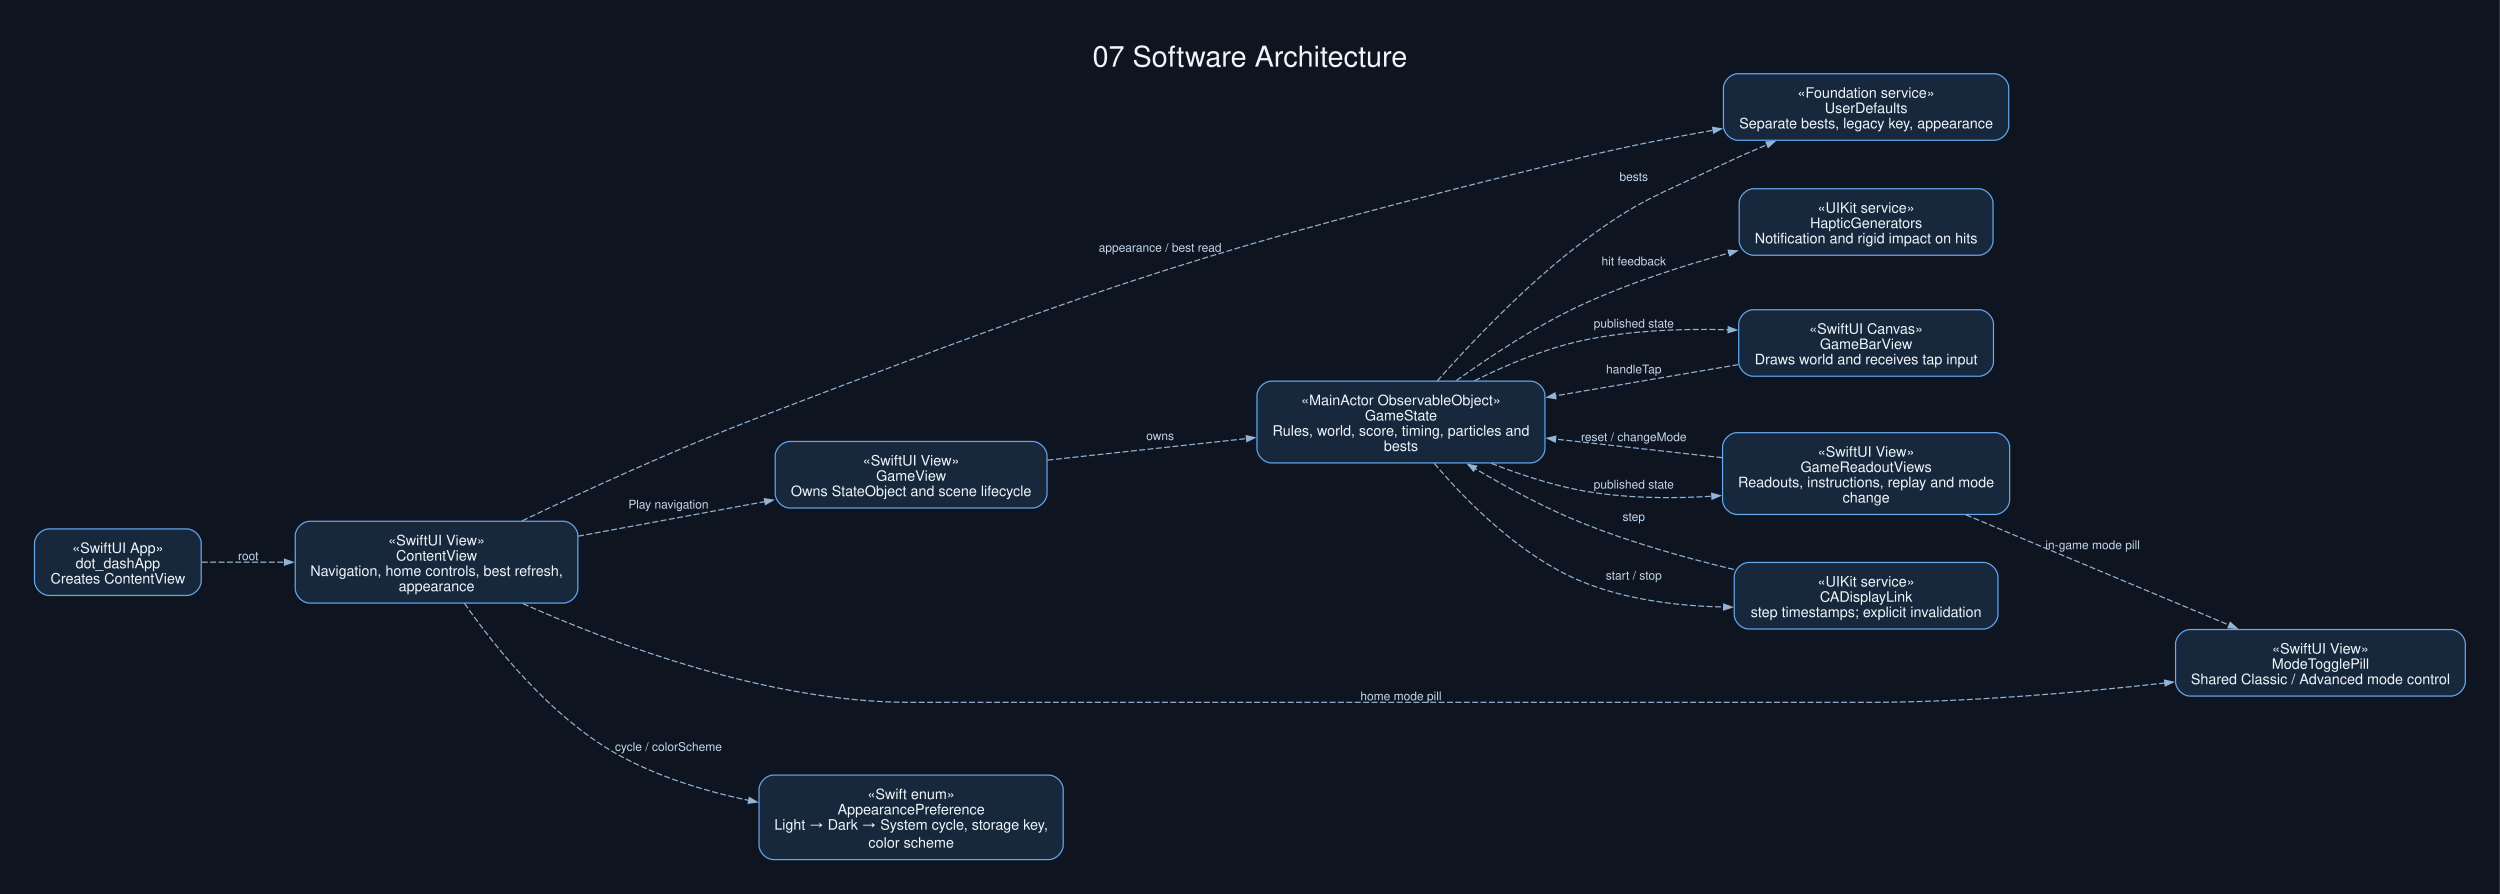
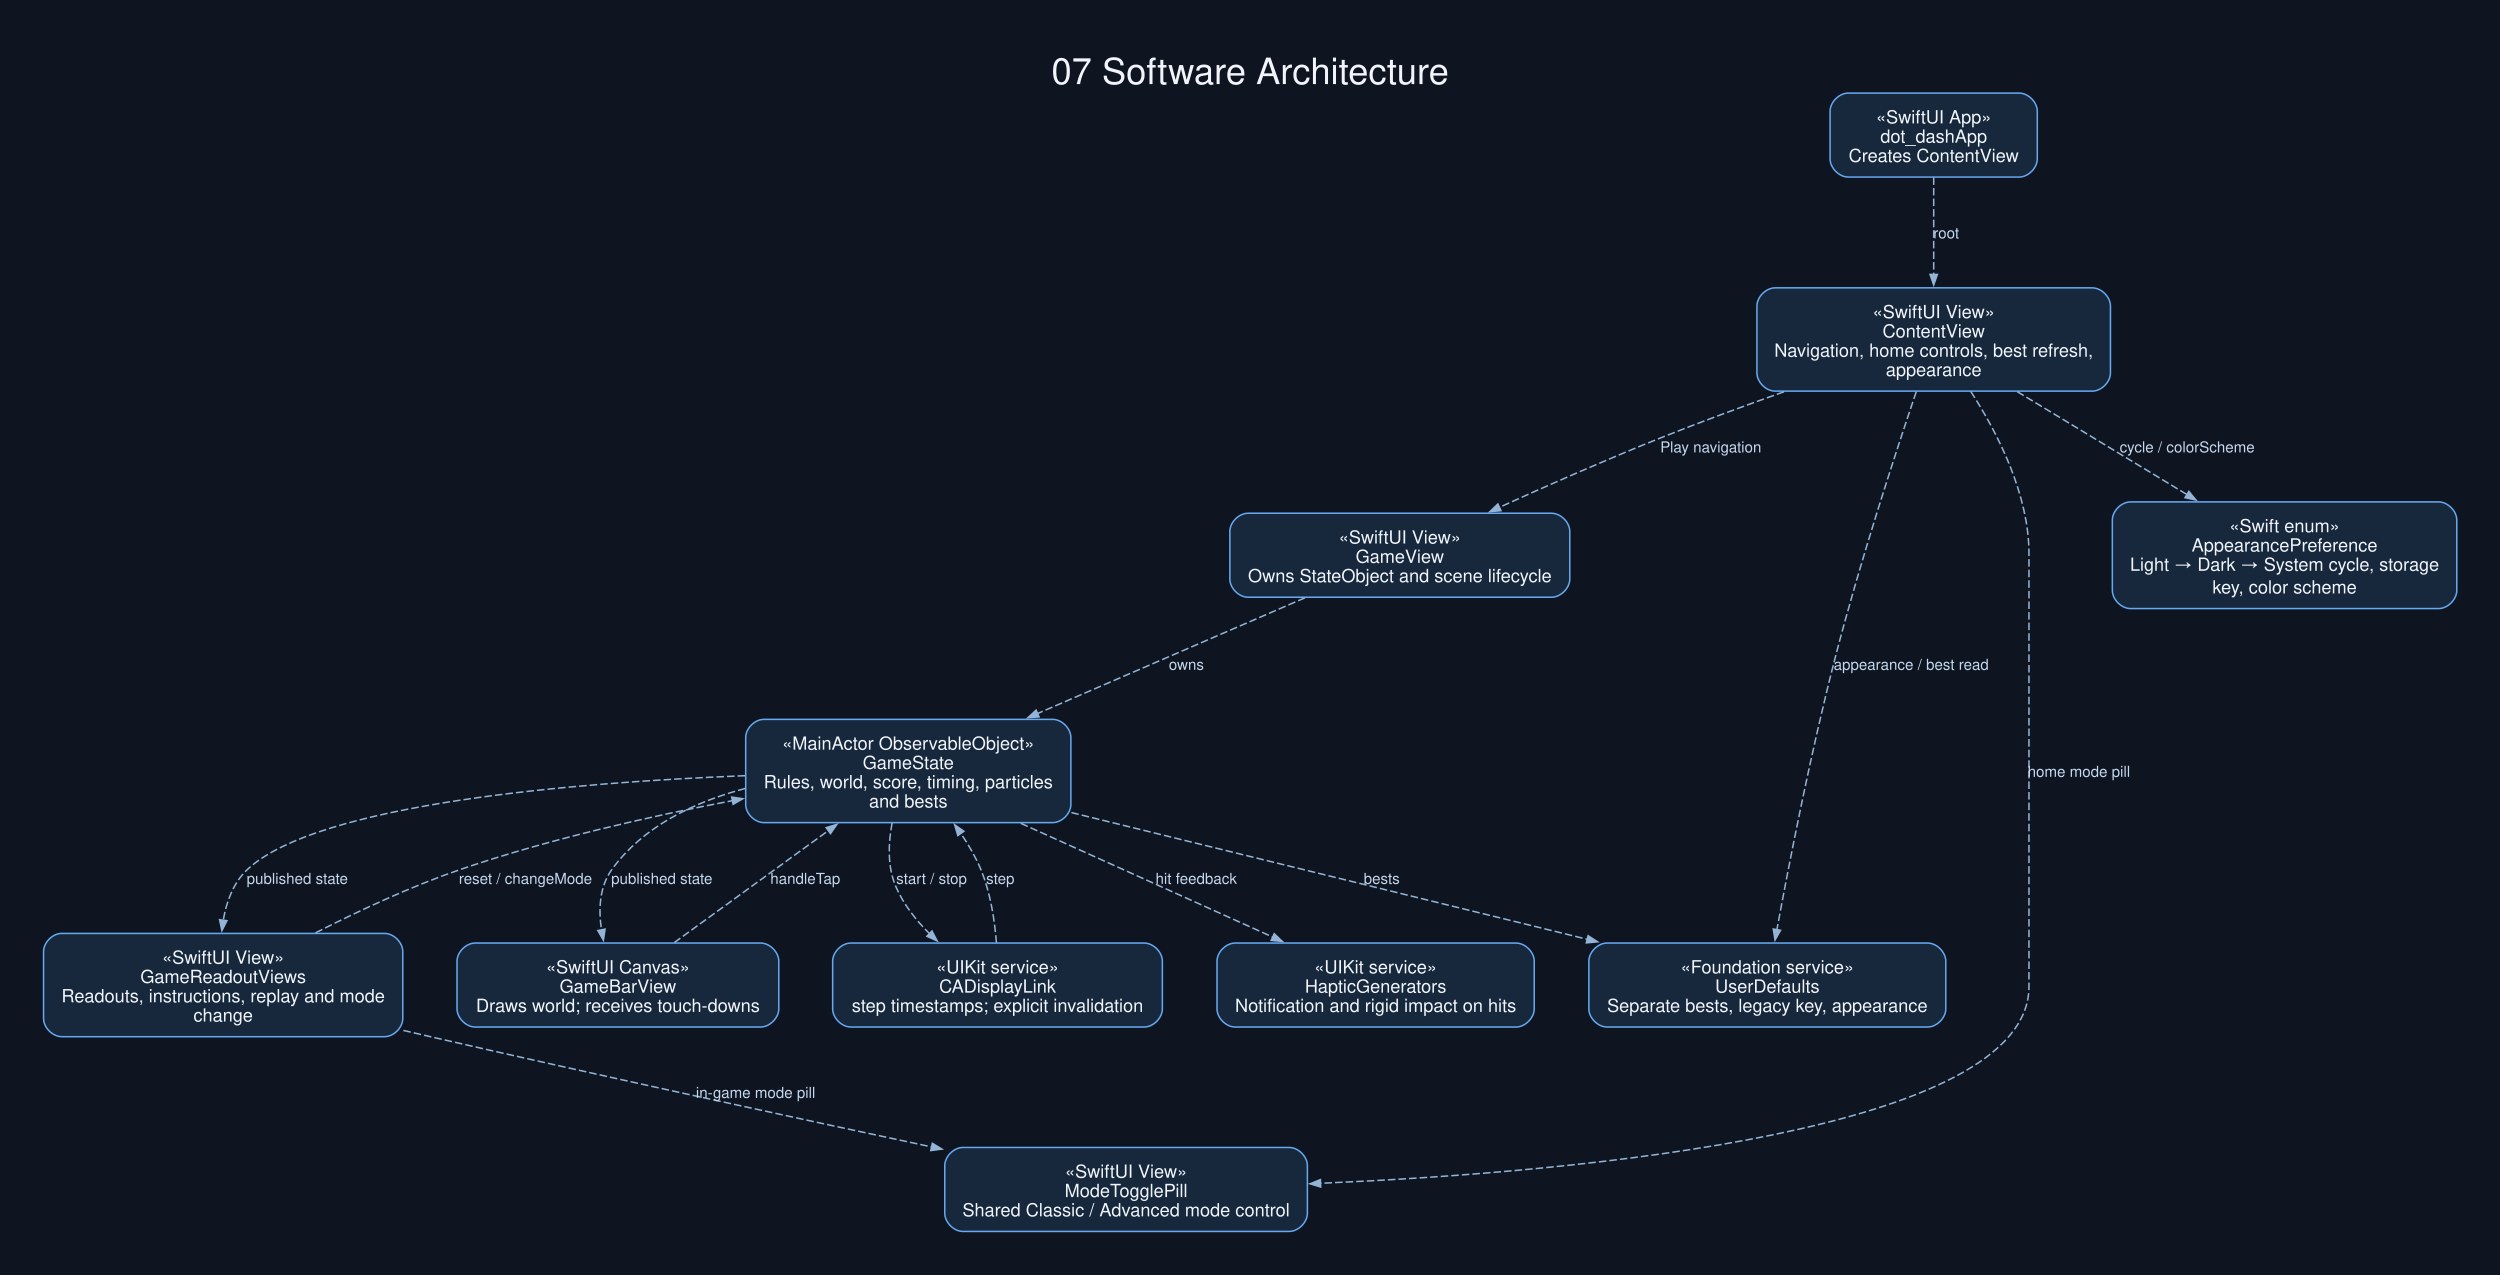
- <svg xmlns="http://www.w3.org/2000/svg" width="2087pt" height="746pt" viewBox="0.00 0.00 2087.00 746.00">
-   <g id="graph0" class="graph" transform="scale(1 1) rotate(0) translate(28.8 717.58)">
-     <polygon fill="#0e1520" stroke="none" points="-28.8,28.8 -28.8,-717.58 2058.07,-717.58 2058.07,28.8 -28.8,28.8" />
-     <text xml:space="preserve" text-anchor="middle" x="1014.64" y="-661.98" font-family="Helvetica,sans-Serif" font-size="24.00" fill="#f1f5fb">07 Software Architecture</text>
+ <svg xmlns="http://www.w3.org/2000/svg" width="1653pt" height="843pt" viewBox="0.00 0.00 1653.00 843.00">
+   <g id="graph0" class="graph" transform="scale(1 1) rotate(0) translate(28.8 814.23)">
+     <polygon fill="#0e1520" stroke="none" points="-28.8,28.8 -28.8,-814.23 1624.44,-814.23 1624.44,28.8 -28.8,28.8" />
+     <text xml:space="preserve" text-anchor="middle" x="797.82" y="-758.63" font-family="Helvetica,sans-Serif" font-size="24.00" fill="#f1f5fb">07 Software Architecture</text>
    <g id="node1" class="node">
-       <path fill="#17283d" stroke="#66a9f1" d="M127.17,-276.03C127.17,-276.03 12,-276.03 12,-276.03 6,-276.03 0,-270.03 0,-264.03 0,-264.03 0,-232.5 0,-232.5 0,-226.5 6,-220.5 12,-220.5 12,-220.5 127.17,-220.5 127.17,-220.5 133.17,-220.5 139.17,-226.5 139.17,-232.5 139.17,-232.5 139.17,-264.03 139.17,-264.03 139.17,-270.03 133.17,-276.03 127.17,-276.03" />
-       <text xml:space="preserve" text-anchor="middle" x="69.59" y="-255.99" font-family="Helvetica,sans-Serif" font-size="12.00" fill="#f1f5fb">«SwiftUI App»</text>
-       <text xml:space="preserve" text-anchor="middle" x="69.59" y="-243.24" font-family="Helvetica,sans-Serif" font-size="12.00" fill="#f1f5fb">dot_dashApp</text>
-       <text xml:space="preserve" text-anchor="middle" x="69.59" y="-230.49" font-family="Helvetica,sans-Serif" font-size="12.00" fill="#f1f5fb">Creates ContentView</text>
+       <path fill="#17283d" stroke="#66a9f1" d="M1306.26,-752.68C1306.26,-752.68 1193.25,-752.68 1193.25,-752.68 1187.25,-752.68 1181.25,-746.68 1181.25,-740.68 1181.25,-740.68 1181.25,-709.15 1181.25,-709.15 1181.25,-703.15 1187.25,-697.15 1193.25,-697.15 1193.25,-697.15 1306.26,-697.15 1306.26,-697.15 1312.26,-697.15 1318.26,-703.15 1318.26,-709.15 1318.26,-709.15 1318.26,-740.68 1318.26,-740.68 1318.26,-746.68 1312.26,-752.68 1306.26,-752.68" />
+       <text xml:space="preserve" text-anchor="middle" x="1249.76" y="-732.64" font-family="Helvetica,sans-Serif" font-size="12.00" fill="#f1f5fb">«SwiftUI App»</text>
+       <text xml:space="preserve" text-anchor="middle" x="1249.76" y="-719.89" font-family="Helvetica,sans-Serif" font-size="12.00" fill="#f1f5fb">dot_dashApp</text>
+       <text xml:space="preserve" text-anchor="middle" x="1249.76" y="-707.14" font-family="Helvetica,sans-Serif" font-size="12.00" fill="#f1f5fb">Creates ContentView</text>
    </g>
    <g id="node2" class="node">
-       <path fill="#17283d" stroke="#66a9f1" d="M441.59,-282.4C441.59,-282.4 229.67,-282.4 229.67,-282.4 223.67,-282.4 217.67,-276.4 217.67,-270.4 217.67,-270.4 217.67,-226.12 217.67,-226.12 217.67,-220.12 223.67,-214.12 229.67,-214.12 229.67,-214.12 441.59,-214.12 441.59,-214.12 447.59,-214.12 453.59,-220.12 453.59,-226.12 453.59,-226.12 453.59,-270.4 453.59,-270.4 453.59,-276.4 447.59,-282.4 441.59,-282.4" />
-       <text xml:space="preserve" text-anchor="middle" x="335.63" y="-262.37" font-family="Helvetica,sans-Serif" font-size="12.00" fill="#f1f5fb">«SwiftUI View»</text>
-       <text xml:space="preserve" text-anchor="middle" x="335.63" y="-249.61" font-family="Helvetica,sans-Serif" font-size="12.00" fill="#f1f5fb">ContentView</text>
-       <text xml:space="preserve" text-anchor="middle" x="335.63" y="-236.86" font-family="Helvetica,sans-Serif" font-size="12.00" fill="#f1f5fb">Navigation, home controls, best refresh,</text>
-       <text xml:space="preserve" text-anchor="middle" x="335.63" y="-224.11" font-family="Helvetica,sans-Serif" font-size="12.00" fill="#f1f5fb">appearance</text>
+       <path fill="#17283d" stroke="#66a9f1" d="M1354.64,-623.9C1354.64,-623.9 1144.88,-623.9 1144.88,-623.9 1138.88,-623.9 1132.88,-617.9 1132.88,-611.9 1132.88,-611.9 1132.88,-567.62 1132.88,-567.62 1132.88,-561.62 1138.88,-555.62 1144.88,-555.62 1144.88,-555.62 1354.64,-555.62 1354.64,-555.62 1360.64,-555.62 1366.64,-561.62 1366.64,-567.62 1366.64,-567.62 1366.64,-611.9 1366.64,-611.9 1366.64,-617.9 1360.64,-623.9 1354.64,-623.9" />
+       <text xml:space="preserve" text-anchor="middle" x="1249.76" y="-603.86" font-family="Helvetica,sans-Serif" font-size="12.00" fill="#f1f5fb">«SwiftUI View»</text>
+       <text xml:space="preserve" text-anchor="middle" x="1249.76" y="-591.11" font-family="Helvetica,sans-Serif" font-size="12.00" fill="#f1f5fb">ContentView</text>
+       <text xml:space="preserve" text-anchor="middle" x="1249.76" y="-578.36" font-family="Helvetica,sans-Serif" font-size="12.00" fill="#f1f5fb">Navigation, home controls, best refresh,</text>
+       <text xml:space="preserve" text-anchor="middle" x="1249.76" y="-565.61" font-family="Helvetica,sans-Serif" font-size="12.00" fill="#f1f5fb">appearance</text>
    </g>
    <g id="edge1" class="edge">
-       <path fill="none" stroke="#93b4d7" stroke-dasharray="5,2" d="M139.61,-248.26C160.87,-248.26 184.97,-248.26 208.8,-248.26" />
-       <polygon fill="#93b4d7" stroke="#93b4d7" points="208.7,-250.72 215.7,-248.27 208.7,-245.82 208.7,-250.72" />
-       <text xml:space="preserve" text-anchor="middle" x="178.42" y="-250.01" font-family="Helvetica,sans-Serif" font-size="10.00" fill="#c4d8ef">root</text>
+       <path fill="none" stroke="#93b4d7" stroke-dasharray="5,2" d="M1249.76,-696.97C1249.76,-678.53 1249.76,-653.73 1249.76,-632.72" />
+       <polygon fill="#93b4d7" stroke="#93b4d7" points="1252.21,-632.8 1249.76,-625.8 1247.31,-632.8 1252.21,-632.8" />
+       <text xml:space="preserve" text-anchor="middle" x="1258.01" y="-656.65" font-family="Helvetica,sans-Serif" font-size="10.00" fill="#c4d8ef">root</text>
    </g>
    <g id="node3" class="node">
-       <path fill="#17283d" stroke="#66a9f1" d="M833.26,-349.03C833.26,-349.03 630.34,-349.03 630.34,-349.03 624.34,-349.03 618.34,-343.03 618.34,-337.03 618.34,-337.03 618.34,-305.5 618.34,-305.5 618.34,-299.5 624.34,-293.5 630.34,-293.5 630.34,-293.5 833.26,-293.5 833.26,-293.5 839.26,-293.5 845.26,-299.5 845.26,-305.5 845.26,-305.5 845.26,-337.03 845.26,-337.03 845.26,-343.03 839.26,-349.03 833.26,-349.03" />
-       <text xml:space="preserve" text-anchor="middle" x="731.8" y="-328.99" font-family="Helvetica,sans-Serif" font-size="12.00" fill="#f1f5fb">«SwiftUI View»</text>
-       <text xml:space="preserve" text-anchor="middle" x="731.8" y="-316.24" font-family="Helvetica,sans-Serif" font-size="12.00" fill="#f1f5fb">GameView</text>
-       <text xml:space="preserve" text-anchor="middle" x="731.8" y="-303.49" font-family="Helvetica,sans-Serif" font-size="12.00" fill="#f1f5fb">Owns StateObject and scene lifecycle</text>
+       <path fill="#17283d" stroke="#66a9f1" d="M997.14,-474.87C997.14,-474.87 796.38,-474.87 796.38,-474.87 790.38,-474.87 784.38,-468.87 784.38,-462.87 784.38,-462.87 784.38,-431.34 784.38,-431.34 784.38,-425.34 790.38,-419.34 796.38,-419.34 796.38,-419.34 997.14,-419.34 997.14,-419.34 1003.14,-419.34 1009.14,-425.34 1009.14,-431.34 1009.14,-431.34 1009.14,-462.87 1009.14,-462.87 1009.14,-468.87 1003.14,-474.87 997.14,-474.87" />
+       <text xml:space="preserve" text-anchor="middle" x="896.76" y="-454.83" font-family="Helvetica,sans-Serif" font-size="12.00" fill="#f1f5fb">«SwiftUI View»</text>
+       <text xml:space="preserve" text-anchor="middle" x="896.76" y="-442.08" font-family="Helvetica,sans-Serif" font-size="12.00" fill="#f1f5fb">GameView</text>
+       <text xml:space="preserve" text-anchor="middle" x="896.76" y="-429.33" font-family="Helvetica,sans-Serif" font-size="12.00" fill="#f1f5fb">Owns StateObject and scene lifecycle</text>
    </g>
    <g id="edge2" class="edge">
-       <path fill="none" stroke="#93b4d7" stroke-dasharray="5,2" d="M453.83,-269.97C503.05,-279.09 560.29,-289.69 609.9,-298.88" />
-       <polygon fill="#93b4d7" stroke="#93b4d7" points="609.3,-301.25 616.63,-300.12 610.19,-296.44 609.3,-301.25" />
-       <text xml:space="preserve" text-anchor="middle" x="529.22" y="-293.05" font-family="Helvetica,sans-Serif" font-size="10.00" fill="#c4d8ef">Play navigation</text>
+       <path fill="none" stroke="#93b4d7" stroke-dasharray="5,2" d="M1150.74,-555.17C1124.05,-545.7 1095.29,-535.11 1069.01,-524.62 1033.41,-510.42 994.33,-493.2 962.41,-478.7" />
+       <polygon fill="#93b4d7" stroke="#93b4d7" points="963.64,-476.56 956.26,-475.89 961.61,-481.02 963.64,-476.56" />
+       <text xml:space="preserve" text-anchor="middle" x="1102.38" y="-515.12" font-family="Helvetica,sans-Serif" font-size="10.00" fill="#c4d8ef">Play navigation</text>
    </g>
    <g id="node8" class="node">
-       <path fill="#17283d" stroke="#66a9f1" d="M1636.1,-656.03C1636.1,-656.03 1421.93,-656.03 1421.93,-656.03 1415.93,-656.03 1409.93,-650.03 1409.93,-644.03 1409.93,-644.03 1409.93,-612.5 1409.93,-612.5 1409.93,-606.5 1415.93,-600.5 1421.93,-600.5 1421.93,-600.5 1636.1,-600.5 1636.1,-600.5 1642.1,-600.5 1648.1,-606.5 1648.1,-612.5 1648.1,-612.5 1648.1,-644.03 1648.1,-644.03 1648.1,-650.03 1642.1,-656.03 1636.1,-656.03" />
-       <text xml:space="preserve" text-anchor="middle" x="1529.02" y="-635.99" font-family="Helvetica,sans-Serif" font-size="12.00" fill="#f1f5fb">«Foundation service»</text>
-       <text xml:space="preserve" text-anchor="middle" x="1529.02" y="-623.24" font-family="Helvetica,sans-Serif" font-size="12.00" fill="#f1f5fb">UserDefaults</text>
-       <text xml:space="preserve" text-anchor="middle" x="1529.02" y="-610.49" font-family="Helvetica,sans-Serif" font-size="12.00" fill="#f1f5fb">Separate bests, legacy key, appearance</text>
+       <path fill="#17283d" stroke="#66a9f1" d="M1245.76,-190.69C1245.76,-190.69 1033.75,-190.69 1033.75,-190.69 1027.75,-190.69 1021.75,-184.69 1021.75,-178.69 1021.75,-178.69 1021.75,-147.16 1021.75,-147.16 1021.75,-141.16 1027.75,-135.16 1033.75,-135.16 1033.75,-135.16 1245.76,-135.16 1245.76,-135.16 1251.76,-135.16 1257.76,-141.16 1257.76,-147.16 1257.76,-147.16 1257.76,-178.69 1257.76,-178.69 1257.76,-184.69 1251.76,-190.69 1245.76,-190.69" />
+       <text xml:space="preserve" text-anchor="middle" x="1139.76" y="-170.65" font-family="Helvetica,sans-Serif" font-size="12.00" fill="#f1f5fb">«Foundation service»</text>
+       <text xml:space="preserve" text-anchor="middle" x="1139.76" y="-157.9" font-family="Helvetica,sans-Serif" font-size="12.00" fill="#f1f5fb">UserDefaults</text>
+       <text xml:space="preserve" text-anchor="middle" x="1139.76" y="-145.15" font-family="Helvetica,sans-Serif" font-size="12.00" fill="#f1f5fb">Separate bests, legacy key, appearance</text>
    </g>
    <g id="edge11" class="edge">
-       <path fill="none" stroke="#93b4d7" stroke-dasharray="5,2" d="M407.1,-282.81C460.64,-308.38 536.48,-343.15 604.84,-369.26 904,-483.53 980.94,-509.84 1291.93,-586.26 1327.26,-594.95 1365.98,-602.6 1401.66,-608.91" />
-       <polygon fill="#93b4d7" stroke="#93b4d7" points="1400.89,-611.26 1408.21,-610.05 1401.74,-606.43 1400.89,-611.26" />
-       <text xml:space="preserve" text-anchor="middle" x="939.64" y="-507.47" font-family="Helvetica,sans-Serif" font-size="10.00" fill="#c4d8ef">appearance / best read</text>
+       <path fill="none" stroke="#93b4d7" stroke-dasharray="5,2" d="M1238.21,-555.19C1224.4,-514.33 1201.14,-443.05 1185.01,-380.84 1168.57,-317.48 1153.99,-242.51 1146.06,-199.36" />
+       <polygon fill="#93b4d7" stroke="#93b4d7" points="1148.51,-199.1 1144.84,-192.66 1143.69,-199.98 1148.51,-199.1" />
+       <text xml:space="preserve" text-anchor="middle" x="1234.88" y="-371.34" font-family="Helvetica,sans-Serif" font-size="10.00" fill="#c4d8ef">appearance / best read</text>
    </g>
    <g id="node10" class="node">
-       <path fill="#17283d" stroke="#66a9f1" d="M2017.27,-192.03C2017.27,-192.03 1799.35,-192.03 1799.35,-192.03 1793.35,-192.03 1787.35,-186.03 1787.35,-180.03 1787.35,-180.03 1787.35,-148.5 1787.35,-148.5 1787.35,-142.5 1793.35,-136.5 1799.35,-136.5 1799.35,-136.5 2017.27,-136.5 2017.27,-136.5 2023.27,-136.5 2029.27,-142.5 2029.27,-148.5 2029.27,-148.5 2029.27,-180.03 2029.27,-180.03 2029.27,-186.03 2023.27,-192.03 2017.27,-192.03" />
-       <text xml:space="preserve" text-anchor="middle" x="1908.31" y="-171.99" font-family="Helvetica,sans-Serif" font-size="12.00" fill="#f1f5fb">«SwiftUI View»</text>
-       <text xml:space="preserve" text-anchor="middle" x="1908.31" y="-159.24" font-family="Helvetica,sans-Serif" font-size="12.00" fill="#f1f5fb">ModeTogglePill</text>
-       <text xml:space="preserve" text-anchor="middle" x="1908.31" y="-146.49" font-family="Helvetica,sans-Serif" font-size="12.00" fill="#f1f5fb">Shared Classic / Advanced mode control</text>
+       <path fill="#17283d" stroke="#66a9f1" d="M823.64,-55.53C823.64,-55.53 607.88,-55.53 607.88,-55.53 601.88,-55.53 595.88,-49.53 595.88,-43.53 595.88,-43.53 595.88,-12 595.88,-12 595.88,-6 601.88,0 607.88,0 607.88,0 823.64,0 823.64,0 829.64,0 835.64,-6 835.64,-12 835.64,-12 835.64,-43.53 835.64,-43.53 835.64,-49.53 829.64,-55.53 823.64,-55.53" />
+       <text xml:space="preserve" text-anchor="middle" x="715.76" y="-35.49" font-family="Helvetica,sans-Serif" font-size="12.00" fill="#f1f5fb">«SwiftUI View»</text>
+       <text xml:space="preserve" text-anchor="middle" x="715.76" y="-22.74" font-family="Helvetica,sans-Serif" font-size="12.00" fill="#f1f5fb">ModeTogglePill</text>
+       <text xml:space="preserve" text-anchor="middle" x="715.76" y="-9.99" font-family="Helvetica,sans-Serif" font-size="12.00" fill="#f1f5fb">Shared Classic / Advanced mode control</text>
    </g>
    <g id="edge14" class="edge">
-       <path fill="none" stroke="#93b4d7" stroke-dasharray="5,2" d="M407.76,-213.64C485.28,-179.14 613.91,-131.26 730.8,-131.26 730.8,-131.26 730.8,-131.26 1530.02,-131.26 1612.95,-131.26 1705.76,-139.28 1778.57,-147.41" />
-       <polygon fill="#93b4d7" stroke="#93b4d7" points="1778.17,-149.82 1785.4,-148.18 1778.72,-144.96 1778.17,-149.82" />
-       <text xml:space="preserve" text-anchor="middle" x="1140.72" y="-133.01" font-family="Helvetica,sans-Serif" font-size="10.00" fill="#c4d8ef">home mode pill</text>
+       <path fill="none" stroke="#93b4d7" stroke-dasharray="5,2" d="M1274.29,-555.37C1291.98,-527.98 1312.76,-487.44 1312.76,-448.1 1312.76,-448.1 1312.76,-448.1 1312.76,-161.92 1312.76,-66.66 1019.56,-39.52 844.11,-31.81" />
+       <polygon fill="#93b4d7" stroke="#93b4d7" points="844.46,-29.37 837.36,-31.52 844.25,-34.27 844.46,-29.37" />
+       <text xml:space="preserve" text-anchor="middle" x="1345.76" y="-300.57" font-family="Helvetica,sans-Serif" font-size="10.00" fill="#c4d8ef">home mode pill</text>
    </g>
    <g id="node11" class="node">
-       <path fill="#17283d" stroke="#66a9f1" d="M846.76,-70.53C846.76,-70.53 616.84,-70.53 616.84,-70.53 610.84,-70.53 604.84,-64.53 604.84,-58.53 604.84,-58.53 604.84,-12 604.84,-12 604.84,-6 610.84,0 616.84,0 616.84,0 846.76,0 846.76,0 852.76,0 858.76,-6 858.76,-12 858.76,-12 858.76,-58.53 858.76,-58.53 858.76,-64.53 852.76,-70.53 846.76,-70.53" />
-       <text xml:space="preserve" text-anchor="middle" x="731.8" y="-50.49" font-family="Helvetica,sans-Serif" font-size="12.00" fill="#f1f5fb">«Swift enum»</text>
-       <text xml:space="preserve" text-anchor="middle" x="731.8" y="-37.74" font-family="Helvetica,sans-Serif" font-size="12.00" fill="#f1f5fb">AppearancePreference</text>
-       <text xml:space="preserve" text-anchor="middle" x="731.8" y="-24.99" font-family="Helvetica,sans-Serif" font-size="12.00" fill="#f1f5fb">Light → Dark → System cycle, storage key,</text>
-       <text xml:space="preserve" text-anchor="middle" x="731.8" y="-9.99" font-family="Helvetica,sans-Serif" font-size="12.00" fill="#f1f5fb">color scheme</text>
+       <path fill="#17283d" stroke="#66a9f1" d="M1583.63,-482.37C1583.63,-482.37 1379.88,-482.37 1379.88,-482.37 1373.88,-482.37 1367.88,-476.37 1367.88,-470.37 1367.88,-470.37 1367.88,-423.84 1367.88,-423.84 1367.88,-417.84 1373.88,-411.84 1379.88,-411.84 1379.88,-411.84 1583.63,-411.84 1583.63,-411.84 1589.63,-411.84 1595.63,-417.84 1595.63,-423.84 1595.63,-423.84 1595.63,-470.37 1595.63,-470.37 1595.63,-476.37 1589.63,-482.37 1583.63,-482.37" />
+       <text xml:space="preserve" text-anchor="middle" x="1481.76" y="-462.33" font-family="Helvetica,sans-Serif" font-size="12.00" fill="#f1f5fb">«Swift enum»</text>
+       <text xml:space="preserve" text-anchor="middle" x="1481.76" y="-449.58" font-family="Helvetica,sans-Serif" font-size="12.00" fill="#f1f5fb">AppearancePreference</text>
+       <text xml:space="preserve" text-anchor="middle" x="1481.76" y="-436.83" font-family="Helvetica,sans-Serif" font-size="12.00" fill="#f1f5fb">Light → Dark → System cycle, storage</text>
+       <text xml:space="preserve" text-anchor="middle" x="1481.76" y="-421.83" font-family="Helvetica,sans-Serif" font-size="12.00" fill="#f1f5fb">key, color scheme</text>
    </g>
    <g id="edge13" class="edge">
-       <path fill="none" stroke="#93b4d7" stroke-dasharray="5,2" d="M358.92,-213.9C384.67,-177.11 430.51,-119.88 484.59,-89.01 518.47,-69.68 558.62,-57.3 596.55,-49.36" />
-       <polygon fill="#93b4d7" stroke="#93b4d7" points="596.75,-51.82 603.13,-48.04 595.78,-47.02 596.75,-51.82" />
-       <text xml:space="preserve" text-anchor="middle" x="529.22" y="-90.76" font-family="Helvetica,sans-Serif" font-size="10.00" fill="#c4d8ef">cycle / colorScheme</text>
+       <path fill="none" stroke="#93b4d7" stroke-dasharray="5,2" d="M1305.03,-555.25C1338.83,-534.76 1382.21,-508.46 1417.53,-487.04" />
+       <polygon fill="#93b4d7" stroke="#93b4d7" points="1418.47,-489.34 1423.19,-483.61 1415.93,-485.15 1418.47,-489.34" />
+       <text xml:space="preserve" text-anchor="middle" x="1417.34" y="-515.12" font-family="Helvetica,sans-Serif" font-size="10.00" fill="#c4d8ef">cycle / colorScheme</text>
    </g>
    <g id="node4" class="node">
-       <path fill="#17283d" stroke="#66a9f1" d="M1248.93,-399.4C1248.93,-399.4 1032.51,-399.4 1032.51,-399.4 1026.51,-399.4 1020.51,-393.4 1020.51,-387.4 1020.51,-387.4 1020.51,-343.12 1020.51,-343.12 1020.51,-337.12 1026.51,-331.12 1032.51,-331.12 1032.51,-331.12 1248.93,-331.12 1248.93,-331.12 1254.93,-331.12 1260.93,-337.12 1260.93,-343.12 1260.93,-343.12 1260.93,-387.4 1260.93,-387.4 1260.93,-393.4 1254.93,-399.4 1248.93,-399.4" />
-       <text xml:space="preserve" text-anchor="middle" x="1140.72" y="-379.37" font-family="Helvetica,sans-Serif" font-size="12.00" fill="#f1f5fb">«MainActor ObservableObject»</text>
-       <text xml:space="preserve" text-anchor="middle" x="1140.72" y="-366.62" font-family="Helvetica,sans-Serif" font-size="12.00" fill="#f1f5fb">GameState</text>
-       <text xml:space="preserve" text-anchor="middle" x="1140.72" y="-353.87" font-family="Helvetica,sans-Serif" font-size="12.00" fill="#f1f5fb">Rules, world, score, timing, particles and</text>
-       <text xml:space="preserve" text-anchor="middle" x="1140.72" y="-341.12" font-family="Helvetica,sans-Serif" font-size="12.00" fill="#f1f5fb">bests</text>
+       <path fill="#17283d" stroke="#66a9f1" d="M667.26,-338.59C667.26,-338.59 476.25,-338.59 476.25,-338.59 470.25,-338.59 464.25,-332.59 464.25,-326.59 464.25,-326.59 464.25,-282.31 464.25,-282.31 464.25,-276.31 470.25,-270.31 476.25,-270.31 476.25,-270.31 667.26,-270.31 667.26,-270.31 673.26,-270.31 679.26,-276.31 679.26,-282.31 679.26,-282.31 679.26,-326.59 679.26,-326.59 679.26,-332.59 673.26,-338.59 667.26,-338.59" />
+       <text xml:space="preserve" text-anchor="middle" x="571.76" y="-318.55" font-family="Helvetica,sans-Serif" font-size="12.00" fill="#f1f5fb">«MainActor ObservableObject»</text>
+       <text xml:space="preserve" text-anchor="middle" x="571.76" y="-305.8" font-family="Helvetica,sans-Serif" font-size="12.00" fill="#f1f5fb">GameState</text>
+       <text xml:space="preserve" text-anchor="middle" x="571.76" y="-293.05" font-family="Helvetica,sans-Serif" font-size="12.00" fill="#f1f5fb">Rules, world, score, timing, particles</text>
+       <text xml:space="preserve" text-anchor="middle" x="571.76" y="-280.3" font-family="Helvetica,sans-Serif" font-size="12.00" fill="#f1f5fb">and bests</text>
    </g>
    <g id="edge3" class="edge">
-       <path fill="none" stroke="#93b4d7" stroke-dasharray="5,2" d="M845.61,-333.46C897.29,-339.05 958.78,-345.7 1012.14,-351.47" />
-       <polygon fill="#93b4d7" stroke="#93b4d7" points="1011.56,-353.87 1018.78,-352.19 1012.09,-349 1011.56,-353.87" />
-       <text xml:space="preserve" text-anchor="middle" x="939.64" y="-350.25" font-family="Helvetica,sans-Serif" font-size="10.00" fill="#c4d8ef">owns</text>
+       <path fill="none" stroke="#93b4d7" stroke-dasharray="5,2" d="M834.09,-418.99C783.8,-397.22 712.67,-366.43 657.16,-342.41" />
+       <polygon fill="#93b4d7" stroke="#93b4d7" points="658.22,-340.2 650.82,-339.67 656.27,-344.7 658.22,-340.2" />
+       <text xml:space="preserve" text-anchor="middle" x="755.62" y="-371.34" font-family="Helvetica,sans-Serif" font-size="10.00" fill="#c4d8ef">owns</text>
    </g>
    <g id="node5" class="node">
-       <path fill="#17283d" stroke="#66a9f1" d="M1623.35,-459.03C1623.35,-459.03 1434.68,-459.03 1434.68,-459.03 1428.68,-459.03 1422.68,-453.03 1422.68,-447.03 1422.68,-447.03 1422.68,-415.5 1422.68,-415.5 1422.68,-409.5 1428.68,-403.5 1434.68,-403.5 1434.68,-403.5 1623.35,-403.5 1623.35,-403.5 1629.35,-403.5 1635.35,-409.5 1635.35,-415.5 1635.35,-415.5 1635.35,-447.03 1635.35,-447.03 1635.35,-453.03 1629.35,-459.03 1623.35,-459.03" />
-       <text xml:space="preserve" text-anchor="middle" x="1529.02" y="-438.99" font-family="Helvetica,sans-Serif" font-size="12.00" fill="#f1f5fb">«SwiftUI Canvas»</text>
-       <text xml:space="preserve" text-anchor="middle" x="1529.02" y="-426.24" font-family="Helvetica,sans-Serif" font-size="12.00" fill="#f1f5fb">GameBarView</text>
-       <text xml:space="preserve" text-anchor="middle" x="1529.02" y="-413.49" font-family="Helvetica,sans-Serif" font-size="12.00" fill="#f1f5fb">Draws world and receives tap input</text>
+       <path fill="#17283d" stroke="#66a9f1" d="M474.14,-190.69C474.14,-190.69 285.38,-190.69 285.38,-190.69 279.38,-190.69 273.38,-184.69 273.38,-178.69 273.38,-178.69 273.38,-147.16 273.38,-147.16 273.38,-141.16 279.38,-135.16 285.38,-135.16 285.38,-135.16 474.14,-135.16 474.14,-135.16 480.14,-135.16 486.14,-141.16 486.14,-147.16 486.14,-147.16 486.14,-178.69 486.14,-178.69 486.14,-184.69 480.14,-190.69 474.14,-190.69" />
+       <text xml:space="preserve" text-anchor="middle" x="379.76" y="-170.65" font-family="Helvetica,sans-Serif" font-size="12.00" fill="#f1f5fb">«SwiftUI Canvas»</text>
+       <text xml:space="preserve" text-anchor="middle" x="379.76" y="-157.9" font-family="Helvetica,sans-Serif" font-size="12.00" fill="#f1f5fb">GameBarView</text>
+       <text xml:space="preserve" text-anchor="middle" x="379.76" y="-145.15" font-family="Helvetica,sans-Serif" font-size="12.00" fill="#f1f5fb">Draws world; receives touch-downs</text>
    </g>
    <g id="edge4" class="edge">
-       <path fill="none" stroke="#93b4d7" stroke-dasharray="5,2" d="M1202.17,-399.73C1228.8,-413.01 1261.01,-426.59 1291.93,-433.26 1331.21,-441.74 1375.02,-443.43 1414.14,-442.29" />
-       <polygon fill="#93b4d7" stroke="#93b4d7" points="1413.98,-444.75 1420.9,-442.06 1413.82,-439.85 1413.98,-444.75" />
-       <text xml:space="preserve" text-anchor="middle" x="1335.06" y="-444.13" font-family="Helvetica,sans-Serif" font-size="10.00" fill="#c4d8ef">published state</text>
+       <path fill="none" stroke="#93b4d7" stroke-dasharray="5,2" d="M463.98,-292.91C430.24,-283.94 396.45,-267.86 375.76,-239.31 367.54,-227.97 366.87,-212.97 368.89,-199.33" />
+       <polygon fill="#93b4d7" stroke="#93b4d7" points="371.28,-199.89 370.17,-192.55 366.47,-198.98 371.28,-199.89" />
+       <text xml:space="preserve" text-anchor="middle" x="408.76" y="-229.81" font-family="Helvetica,sans-Serif" font-size="10.00" fill="#c4d8ef">published state</text>
    </g>
    <g id="node6" class="node">
-       <path fill="#17283d" stroke="#66a9f1" d="M1636.85,-356.4C1636.85,-356.4 1421.18,-356.4 1421.18,-356.4 1415.18,-356.4 1409.18,-350.4 1409.18,-344.4 1409.18,-344.4 1409.18,-300.12 1409.18,-300.12 1409.18,-294.12 1415.18,-288.12 1421.18,-288.12 1421.18,-288.12 1636.85,-288.12 1636.85,-288.12 1642.85,-288.12 1648.85,-294.12 1648.85,-300.12 1648.85,-300.12 1648.85,-344.4 1648.85,-344.4 1648.85,-350.4 1642.85,-356.4 1636.85,-356.4" />
-       <text xml:space="preserve" text-anchor="middle" x="1529.02" y="-336.37" font-family="Helvetica,sans-Serif" font-size="12.00" fill="#f1f5fb">«SwiftUI View»</text>
-       <text xml:space="preserve" text-anchor="middle" x="1529.02" y="-323.62" font-family="Helvetica,sans-Serif" font-size="12.00" fill="#f1f5fb">GameReadoutViews</text>
-       <text xml:space="preserve" text-anchor="middle" x="1529.02" y="-310.87" font-family="Helvetica,sans-Serif" font-size="12.00" fill="#f1f5fb">Readouts, instructions, replay and mode</text>
-       <text xml:space="preserve" text-anchor="middle" x="1529.02" y="-298.12" font-family="Helvetica,sans-Serif" font-size="12.00" fill="#f1f5fb">change</text>
+       <path fill="#17283d" stroke="#66a9f1" d="M225.51,-197.06C225.51,-197.06 12,-197.06 12,-197.06 6,-197.06 0,-191.06 0,-185.06 0,-185.06 0,-140.78 0,-140.78 0,-134.78 6,-128.78 12,-128.78 12,-128.78 225.51,-128.78 225.51,-128.78 231.51,-128.78 237.51,-134.78 237.51,-140.78 237.51,-140.78 237.51,-185.06 237.51,-185.06 237.51,-191.06 231.51,-197.06 225.51,-197.06" />
+       <text xml:space="preserve" text-anchor="middle" x="118.76" y="-177.02" font-family="Helvetica,sans-Serif" font-size="12.00" fill="#f1f5fb">«SwiftUI View»</text>
+       <text xml:space="preserve" text-anchor="middle" x="118.76" y="-164.27" font-family="Helvetica,sans-Serif" font-size="12.00" fill="#f1f5fb">GameReadoutViews</text>
+       <text xml:space="preserve" text-anchor="middle" x="118.76" y="-151.52" font-family="Helvetica,sans-Serif" font-size="12.00" fill="#f1f5fb">Readouts, instructions, replay and mode</text>
+       <text xml:space="preserve" text-anchor="middle" x="118.76" y="-138.77" font-family="Helvetica,sans-Serif" font-size="12.00" fill="#f1f5fb">change</text>
    </g>
    <g id="edge5" class="edge">
-       <path fill="none" stroke="#93b4d7" stroke-dasharray="5,2" d="M1216.2,-330.76C1239.89,-321.46 1266.54,-312.69 1291.93,-308.01 1326.79,-301.6 1364.99,-301.13 1400.31,-303.33" />
-       <polygon fill="#93b4d7" stroke="#93b4d7" points="1400.08,-305.77 1407.23,-303.8 1400.42,-300.88 1400.08,-305.77" />
-       <text xml:space="preserve" text-anchor="middle" x="1335.06" y="-309.76" font-family="Helvetica,sans-Serif" font-size="10.00" fill="#c4d8ef">published state</text>
+       <path fill="none" stroke="#93b4d7" stroke-dasharray="5,2" d="M463.88,-301.35C350.11,-296.82 181.02,-282.73 134.76,-239.31 125.47,-230.6 120.88,-217.95 118.77,-205.49" />
+       <polygon fill="#93b4d7" stroke="#93b4d7" points="121.24,-205.5 117.92,-198.87 116.38,-206.13 121.24,-205.5" />
+       <text xml:space="preserve" text-anchor="middle" x="167.76" y="-229.81" font-family="Helvetica,sans-Serif" font-size="10.00" fill="#c4d8ef">published state</text>
    </g>
    <g id="node7" class="node">
-       <path fill="#17283d" stroke="#66a9f1" d="M1627.1,-248.03C1627.1,-248.03 1430.93,-248.03 1430.93,-248.03 1424.93,-248.03 1418.93,-242.03 1418.93,-236.03 1418.93,-236.03 1418.93,-204.5 1418.93,-204.5 1418.93,-198.5 1424.93,-192.5 1430.93,-192.5 1430.93,-192.5 1627.1,-192.5 1627.1,-192.5 1633.1,-192.5 1639.1,-198.5 1639.1,-204.5 1639.1,-204.5 1639.1,-236.03 1639.1,-236.03 1639.1,-242.03 1633.1,-248.03 1627.1,-248.03" />
-       <text xml:space="preserve" text-anchor="middle" x="1529.02" y="-227.99" font-family="Helvetica,sans-Serif" font-size="12.00" fill="#f1f5fb">«UIKit service»</text>
-       <text xml:space="preserve" text-anchor="middle" x="1529.02" y="-215.24" font-family="Helvetica,sans-Serif" font-size="12.00" fill="#f1f5fb">CADisplayLink</text>
-       <text xml:space="preserve" text-anchor="middle" x="1529.02" y="-202.49" font-family="Helvetica,sans-Serif" font-size="12.00" fill="#f1f5fb">step timestamps; explicit invalidation</text>
+       <path fill="#17283d" stroke="#66a9f1" d="M727.76,-190.69C727.76,-190.69 533.75,-190.69 533.75,-190.69 527.75,-190.69 521.75,-184.69 521.75,-178.69 521.75,-178.69 521.75,-147.16 521.75,-147.16 521.75,-141.16 527.75,-135.16 533.75,-135.16 533.75,-135.16 727.76,-135.16 727.76,-135.16 733.76,-135.16 739.76,-141.16 739.76,-147.16 739.76,-147.16 739.76,-178.69 739.76,-178.69 739.76,-184.69 733.76,-190.69 727.76,-190.69" />
+       <text xml:space="preserve" text-anchor="middle" x="630.76" y="-170.65" font-family="Helvetica,sans-Serif" font-size="12.00" fill="#f1f5fb">«UIKit service»</text>
+       <text xml:space="preserve" text-anchor="middle" x="630.76" y="-157.9" font-family="Helvetica,sans-Serif" font-size="12.00" fill="#f1f5fb">CADisplayLink</text>
+       <text xml:space="preserve" text-anchor="middle" x="630.76" y="-145.15" font-family="Helvetica,sans-Serif" font-size="12.00" fill="#f1f5fb">step timestamps; explicit invalidation</text>
    </g>
    <g id="edge9" class="edge">
-       <path fill="none" stroke="#93b4d7" stroke-dasharray="5,2" d="M1168.49,-330.79C1195.67,-298.71 1240.94,-252.84 1291.93,-232.01 1328.73,-216.99 1371.48,-211.65 1410.41,-210.82" />
-       <polygon fill="#93b4d7" stroke="#93b4d7" points="1410.17,-213.27 1417.14,-210.73 1410.11,-208.37 1410.17,-213.27" />
-       <text xml:space="preserve" text-anchor="middle" x="1335.06" y="-233.76" font-family="Helvetica,sans-Serif" font-size="10.00" fill="#c4d8ef">start / stop</text>
+       <path fill="none" stroke="#93b4d7" stroke-dasharray="5,2" d="M561.06,-270.1C558.5,-256.59 557.91,-241.13 563.51,-228.06 568.51,-216.38 576.79,-205.82 585.87,-196.79" />
+       <polygon fill="#93b4d7" stroke="#93b4d7" points="587.41,-198.7 590.83,-192.12 584.05,-195.14 587.41,-198.7" />
+       <text xml:space="preserve" text-anchor="middle" x="587.13" y="-229.81" font-family="Helvetica,sans-Serif" font-size="10.00" fill="#c4d8ef">start / stop</text>
    </g>
    <g id="edge10" class="edge">
-       <path fill="none" stroke="#93b4d7" stroke-dasharray="5,2" d="M1171,-399.6C1199.68,-431.93 1245.71,-480.46 1291.93,-515.26 1339.53,-551.11 1355.4,-554.61 1409.18,-580.26 1421.07,-585.94 1433.82,-591.55 1446.39,-596.83" />
-       <polygon fill="#93b4d7" stroke="#93b4d7" points="1445.39,-599.07 1452.79,-599.5 1447.27,-594.55 1445.39,-599.07" />
-       <text xml:space="preserve" text-anchor="middle" x="1335.06" y="-566.62" font-family="Helvetica,sans-Serif" font-size="10.00" fill="#c4d8ef">bests</text>
+       <path fill="none" stroke="#93b4d7" stroke-dasharray="5,2" d="M679.59,-276.96C777.02,-253.03 920.15,-217.87 1020.86,-193.13" />
+       <polygon fill="#93b4d7" stroke="#93b4d7" points="1021.26,-195.55 1027.48,-191.5 1020.09,-190.79 1021.26,-195.55" />
+       <text xml:space="preserve" text-anchor="middle" x="884.79" y="-229.81" font-family="Helvetica,sans-Serif" font-size="10.00" fill="#c4d8ef">bests</text>
    </g>
    <g id="node9" class="node">
-       <path fill="#17283d" stroke="#66a9f1" d="M1622.98,-560.03C1622.98,-560.03 1435.06,-560.03 1435.06,-560.03 1429.06,-560.03 1423.06,-554.03 1423.06,-548.03 1423.06,-548.03 1423.06,-516.5 1423.06,-516.5 1423.06,-510.5 1429.06,-504.5 1435.06,-504.5 1435.06,-504.5 1622.98,-504.5 1622.98,-504.5 1628.98,-504.5 1634.98,-510.5 1634.98,-516.5 1634.98,-516.5 1634.98,-548.03 1634.98,-548.03 1634.98,-554.03 1628.98,-560.03 1622.98,-560.03" />
-       <text xml:space="preserve" text-anchor="middle" x="1529.02" y="-539.99" font-family="Helvetica,sans-Serif" font-size="12.00" fill="#f1f5fb">«UIKit service»</text>
-       <text xml:space="preserve" text-anchor="middle" x="1529.02" y="-527.24" font-family="Helvetica,sans-Serif" font-size="12.00" fill="#f1f5fb">HapticGenerators</text>
-       <text xml:space="preserve" text-anchor="middle" x="1529.02" y="-514.49" font-family="Helvetica,sans-Serif" font-size="12.00" fill="#f1f5fb">Notification and rigid impact on hits</text>
+       <path fill="#17283d" stroke="#66a9f1" d="M973.64,-190.69C973.64,-190.69 787.88,-190.69 787.88,-190.69 781.88,-190.69 775.88,-184.69 775.88,-178.69 775.88,-178.69 775.88,-147.16 775.88,-147.16 775.88,-141.16 781.88,-135.16 787.88,-135.16 787.88,-135.16 973.64,-135.16 973.64,-135.16 979.64,-135.16 985.64,-141.16 985.64,-147.16 985.64,-147.16 985.64,-178.69 985.64,-178.69 985.64,-184.69 979.64,-190.69 973.64,-190.69" />
+       <text xml:space="preserve" text-anchor="middle" x="880.76" y="-170.65" font-family="Helvetica,sans-Serif" font-size="12.00" fill="#f1f5fb">«UIKit service»</text>
+       <text xml:space="preserve" text-anchor="middle" x="880.76" y="-157.9" font-family="Helvetica,sans-Serif" font-size="12.00" fill="#f1f5fb">HapticGenerators</text>
+       <text xml:space="preserve" text-anchor="middle" x="880.76" y="-145.15" font-family="Helvetica,sans-Serif" font-size="12.00" fill="#f1f5fb">Notification and rigid impact on hits</text>
    </g>
    <g id="edge12" class="edge">
-       <path fill="none" stroke="#93b4d7" stroke-dasharray="5,2" d="M1187.02,-399.88C1215.82,-420.57 1254.59,-446.09 1291.93,-463.26 1330.66,-481.09 1375.09,-495.5 1414.89,-506.46" />
-       <polygon fill="#93b4d7" stroke="#93b4d7" points="1413.92,-508.73 1421.32,-508.2 1415.21,-504.01 1413.92,-508.73" />
-       <text xml:space="preserve" text-anchor="middle" x="1335.06" y="-496.1" font-family="Helvetica,sans-Serif" font-size="10.00" fill="#c4d8ef">hit feedback</text>
+       <path fill="none" stroke="#93b4d7" stroke-dasharray="5,2" d="M646.16,-269.85C696.85,-246.97 763.42,-216.9 812.7,-194.65" />
+       <polygon fill="#93b4d7" stroke="#93b4d7" points="813.71,-196.88 819.08,-191.77 811.69,-192.42 813.71,-196.88" />
+       <text xml:space="preserve" text-anchor="middle" x="762.15" y="-229.81" font-family="Helvetica,sans-Serif" font-size="10.00" fill="#c4d8ef">hit feedback</text>
    </g>
    <g id="edge6" class="edge">
-       <path fill="none" stroke="#93b4d7" stroke-dasharray="5,2" d="M1422.4,-413.22C1375.18,-405.15 1319.09,-395.57 1269.52,-387.1" />
-       <polygon fill="#93b4d7" stroke="#93b4d7" points="1270.11,-384.71 1262.79,-385.95 1269.28,-389.54 1270.11,-384.71" />
-       <text xml:space="preserve" text-anchor="middle" x="1335.06" y="-405.93" font-family="Helvetica,sans-Serif" font-size="10.00" fill="#c4d8ef">handleTap</text>
+       <path fill="none" stroke="#93b4d7" stroke-dasharray="5,2" d="M417.01,-190.99C446.01,-212.07 486.64,-241.6 519,-265.11" />
+       <polygon fill="#93b4d7" stroke="#93b4d7" points="517.44,-267.01 524.54,-269.14 520.32,-263.04 517.44,-267.01" />
+       <text xml:space="preserve" text-anchor="middle" x="503.64" y="-229.81" font-family="Helvetica,sans-Serif" font-size="10.00" fill="#c4d8ef">handleTap</text>
    </g>
    <g id="edge7" class="edge">
-       <path fill="none" stroke="#93b4d7" stroke-dasharray="5,2" d="M1409,-335.51C1364.83,-340.43 1314.56,-346.03 1269.63,-351.03" />
-       <polygon fill="#93b4d7" stroke="#93b4d7" points="1269.49,-348.58 1262.8,-351.79 1270.03,-353.45 1269.49,-348.58" />
-       <text xml:space="preserve" text-anchor="middle" x="1335.06" y="-349.37" font-family="Helvetica,sans-Serif" font-size="10.00" fill="#c4d8ef">reset / changeMode</text>
+       <path fill="none" stroke="#93b4d7" stroke-dasharray="5,2" d="M179.88,-197.46C208.3,-211.96 242.95,-228.13 275.51,-239.31 333.62,-259.26 400.35,-274.36 455.74,-284.88" />
+       <polygon fill="#93b4d7" stroke="#93b4d7" points="455.01,-287.23 462.34,-286.11 455.92,-282.42 455.01,-287.23" />
+       <text xml:space="preserve" text-anchor="middle" x="318.63" y="-229.81" font-family="Helvetica,sans-Serif" font-size="10.00" fill="#c4d8ef">reset / changeMode</text>
    </g>
    <g id="edge15" class="edge">
-       <path fill="none" stroke="#93b4d7" stroke-dasharray="5,2" d="M1612.35,-287.79C1677.88,-260.35 1768.81,-222.26 1832.33,-195.66" />
-       <polygon fill="#93b4d7" stroke="#93b4d7" points="1833.04,-198.03 1838.55,-193.06 1831.14,-193.51 1833.04,-198.03" />
-       <text xml:space="preserve" text-anchor="middle" x="1718.1" y="-259.17" font-family="Helvetica,sans-Serif" font-size="10.00" fill="#c4d8ef">in-game mode pill</text>
+       <path fill="none" stroke="#93b4d7" stroke-dasharray="5,2" d="M237.9,-132.92C243.93,-131.51 249.91,-130.12 255.76,-128.78 367.48,-103.12 494.87,-75.56 587.22,-55.88" />
+       <polygon fill="#93b4d7" stroke="#93b4d7" points="587.67,-58.29 594,-54.43 586.65,-53.49 587.67,-58.29" />
+       <text xml:space="preserve" text-anchor="middle" x="470.8" y="-88.28" font-family="Helvetica,sans-Serif" font-size="10.00" fill="#c4d8ef">in-game mode pill</text>
    </g>
    <g id="edge8" class="edge">
-       <path fill="none" stroke="#93b4d7" stroke-dasharray="5,2" d="M1418.59,-242.18C1378.06,-251.91 1332.19,-264.86 1291.93,-281.01 1261.23,-293.33 1229.02,-310.73 1202.33,-326.53" />
-       <polygon fill="#93b4d7" stroke="#93b4d7" points="1201.37,-324.25 1196.61,-329.94 1203.88,-328.45 1201.37,-324.25" />
-       <text xml:space="preserve" text-anchor="middle" x="1335.06" y="-282.76" font-family="Helvetica,sans-Serif" font-size="10.00" fill="#c4d8ef">step</text>
+       <path fill="none" stroke="#93b4d7" stroke-dasharray="5,2" d="M630.04,-190.94C628.87,-205.71 626.1,-224.04 619.76,-239.31 616.32,-247.57 611.59,-255.73 606.42,-263.31" />
+       <polygon fill="#93b4d7" stroke="#93b4d7" points="604.52,-261.75 602.45,-268.87 608.51,-264.6 604.52,-261.75" />
+       <text xml:space="preserve" text-anchor="middle" x="632.59" y="-229.81" font-family="Helvetica,sans-Serif" font-size="10.00" fill="#c4d8ef">step</text>
    </g>
  </g>
</svg>
